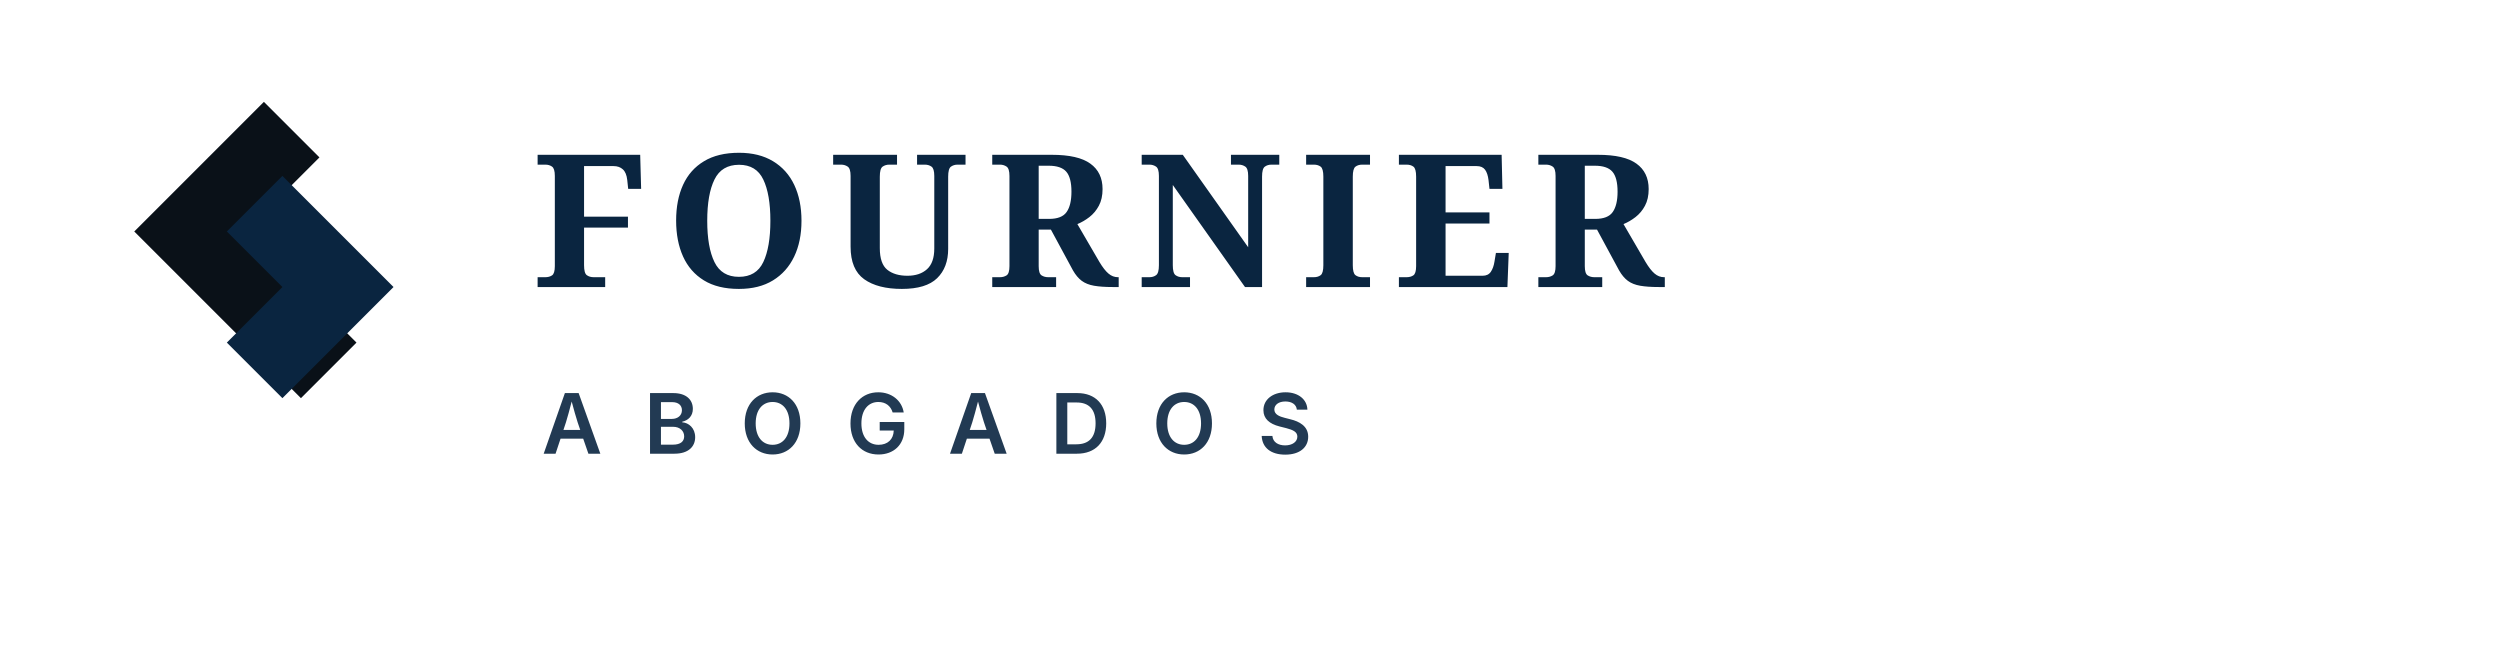
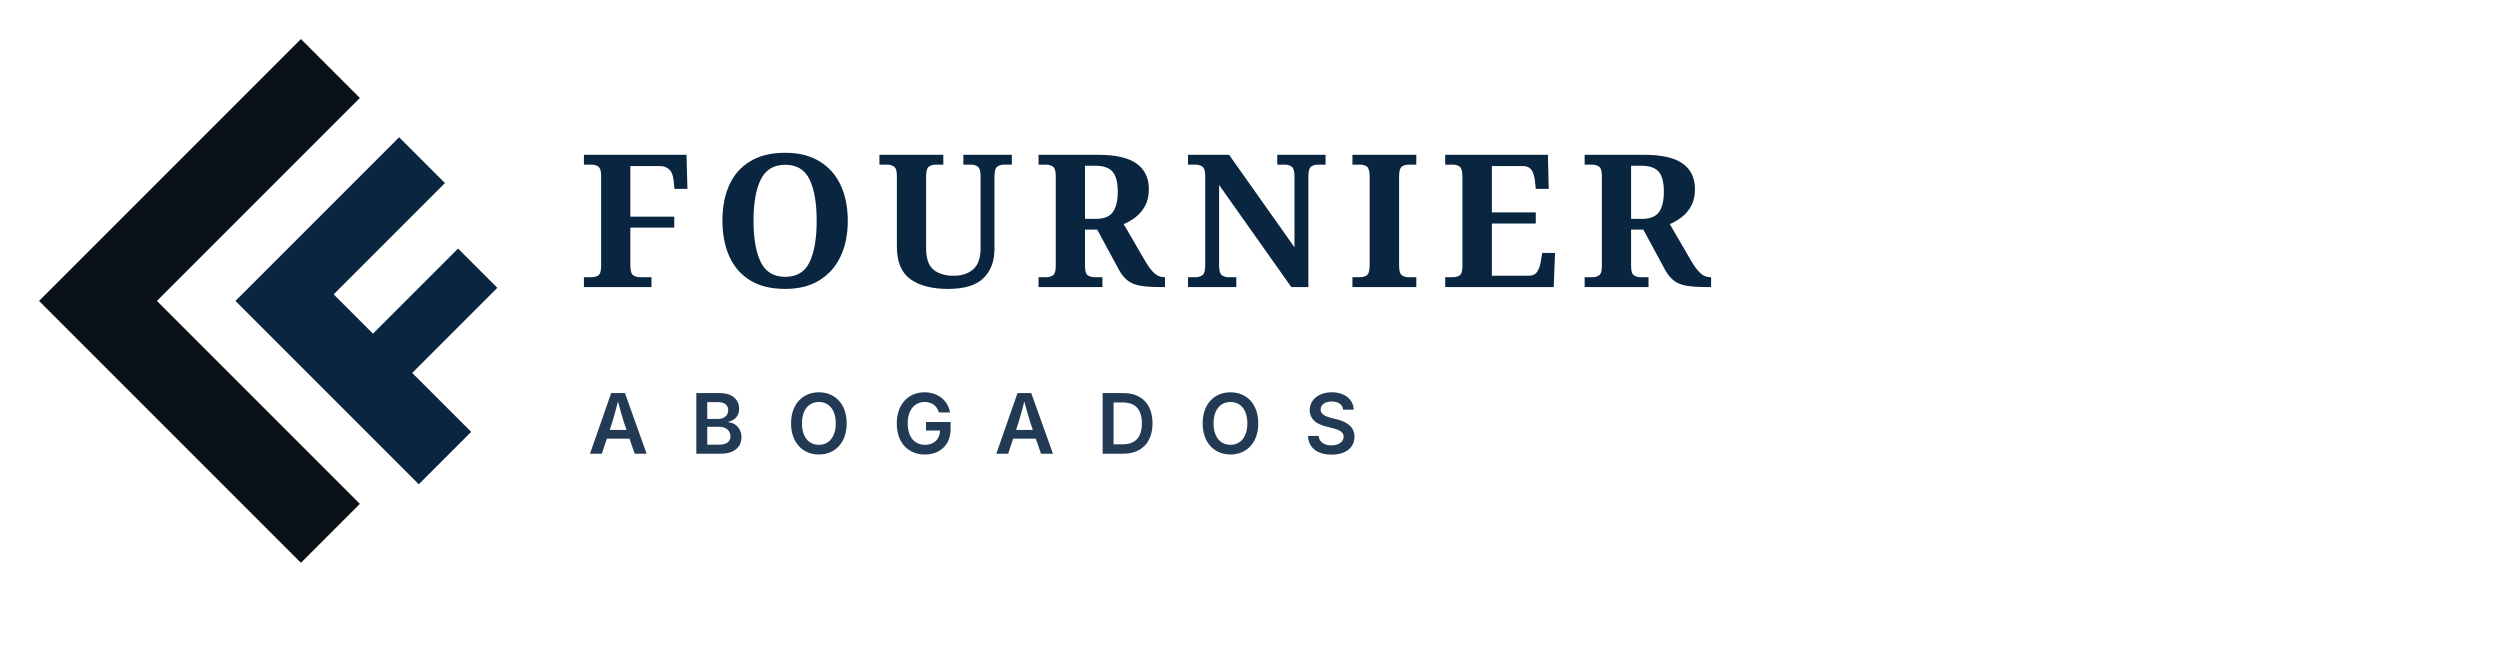
<svg xmlns="http://www.w3.org/2000/svg" viewBox="0 0 540 140" fill="none">
-   <g transform="translate(15, 10)">
-     <path d="M 42 12 L 14 40 L 50 76 L 62 64 L 38 40 L 54 24 Z" fill="#0A1118" />
-     <path d="M 42 24 L 70 52 L 46 76 L 34 64 L 46 52 L 34 40 L 46 28 Z" fill="#0A2540" />
+   <g transform="translate(15, 15) rotate(-45 50 50)">
+     <path d="M 10 10 L 90 10 L 90 28 L 28 28 L 28 90 L 10 90 Z" fill="#0A1118" />
+     <path d="M 40 40 L 90 40 L 90 54 L 56 54 L 56 66 L 82 66 L 82 78 L 56 78 L 56 96 L 40 96 Z" fill="#0A2540" />
  </g>
-   <g transform="translate(115, 0)">
-     <text x="0" y="62" fill="#0A2540" font-family="'Playfair Display', 'Bodoni Moda', Georgia, serif" font-weight="800" font-size="40" letter-spacing="4">FOURNIER</text>
+   <g transform="translate(125, 0)">
+     <text x="0" y="62" fill="#0A2540" font-family="'Playfair Display', Georgia, serif" font-weight="800" font-size="40" letter-spacing="4">FOURNIER</text>
    <text x="2" y="98" fill="#0A2540" font-family="'Montserrat', 'Inter', sans-serif" font-weight="600" font-size="18" letter-spacing="9" opacity="0.9">ABOGADOS</text>
  </g>
</svg>
